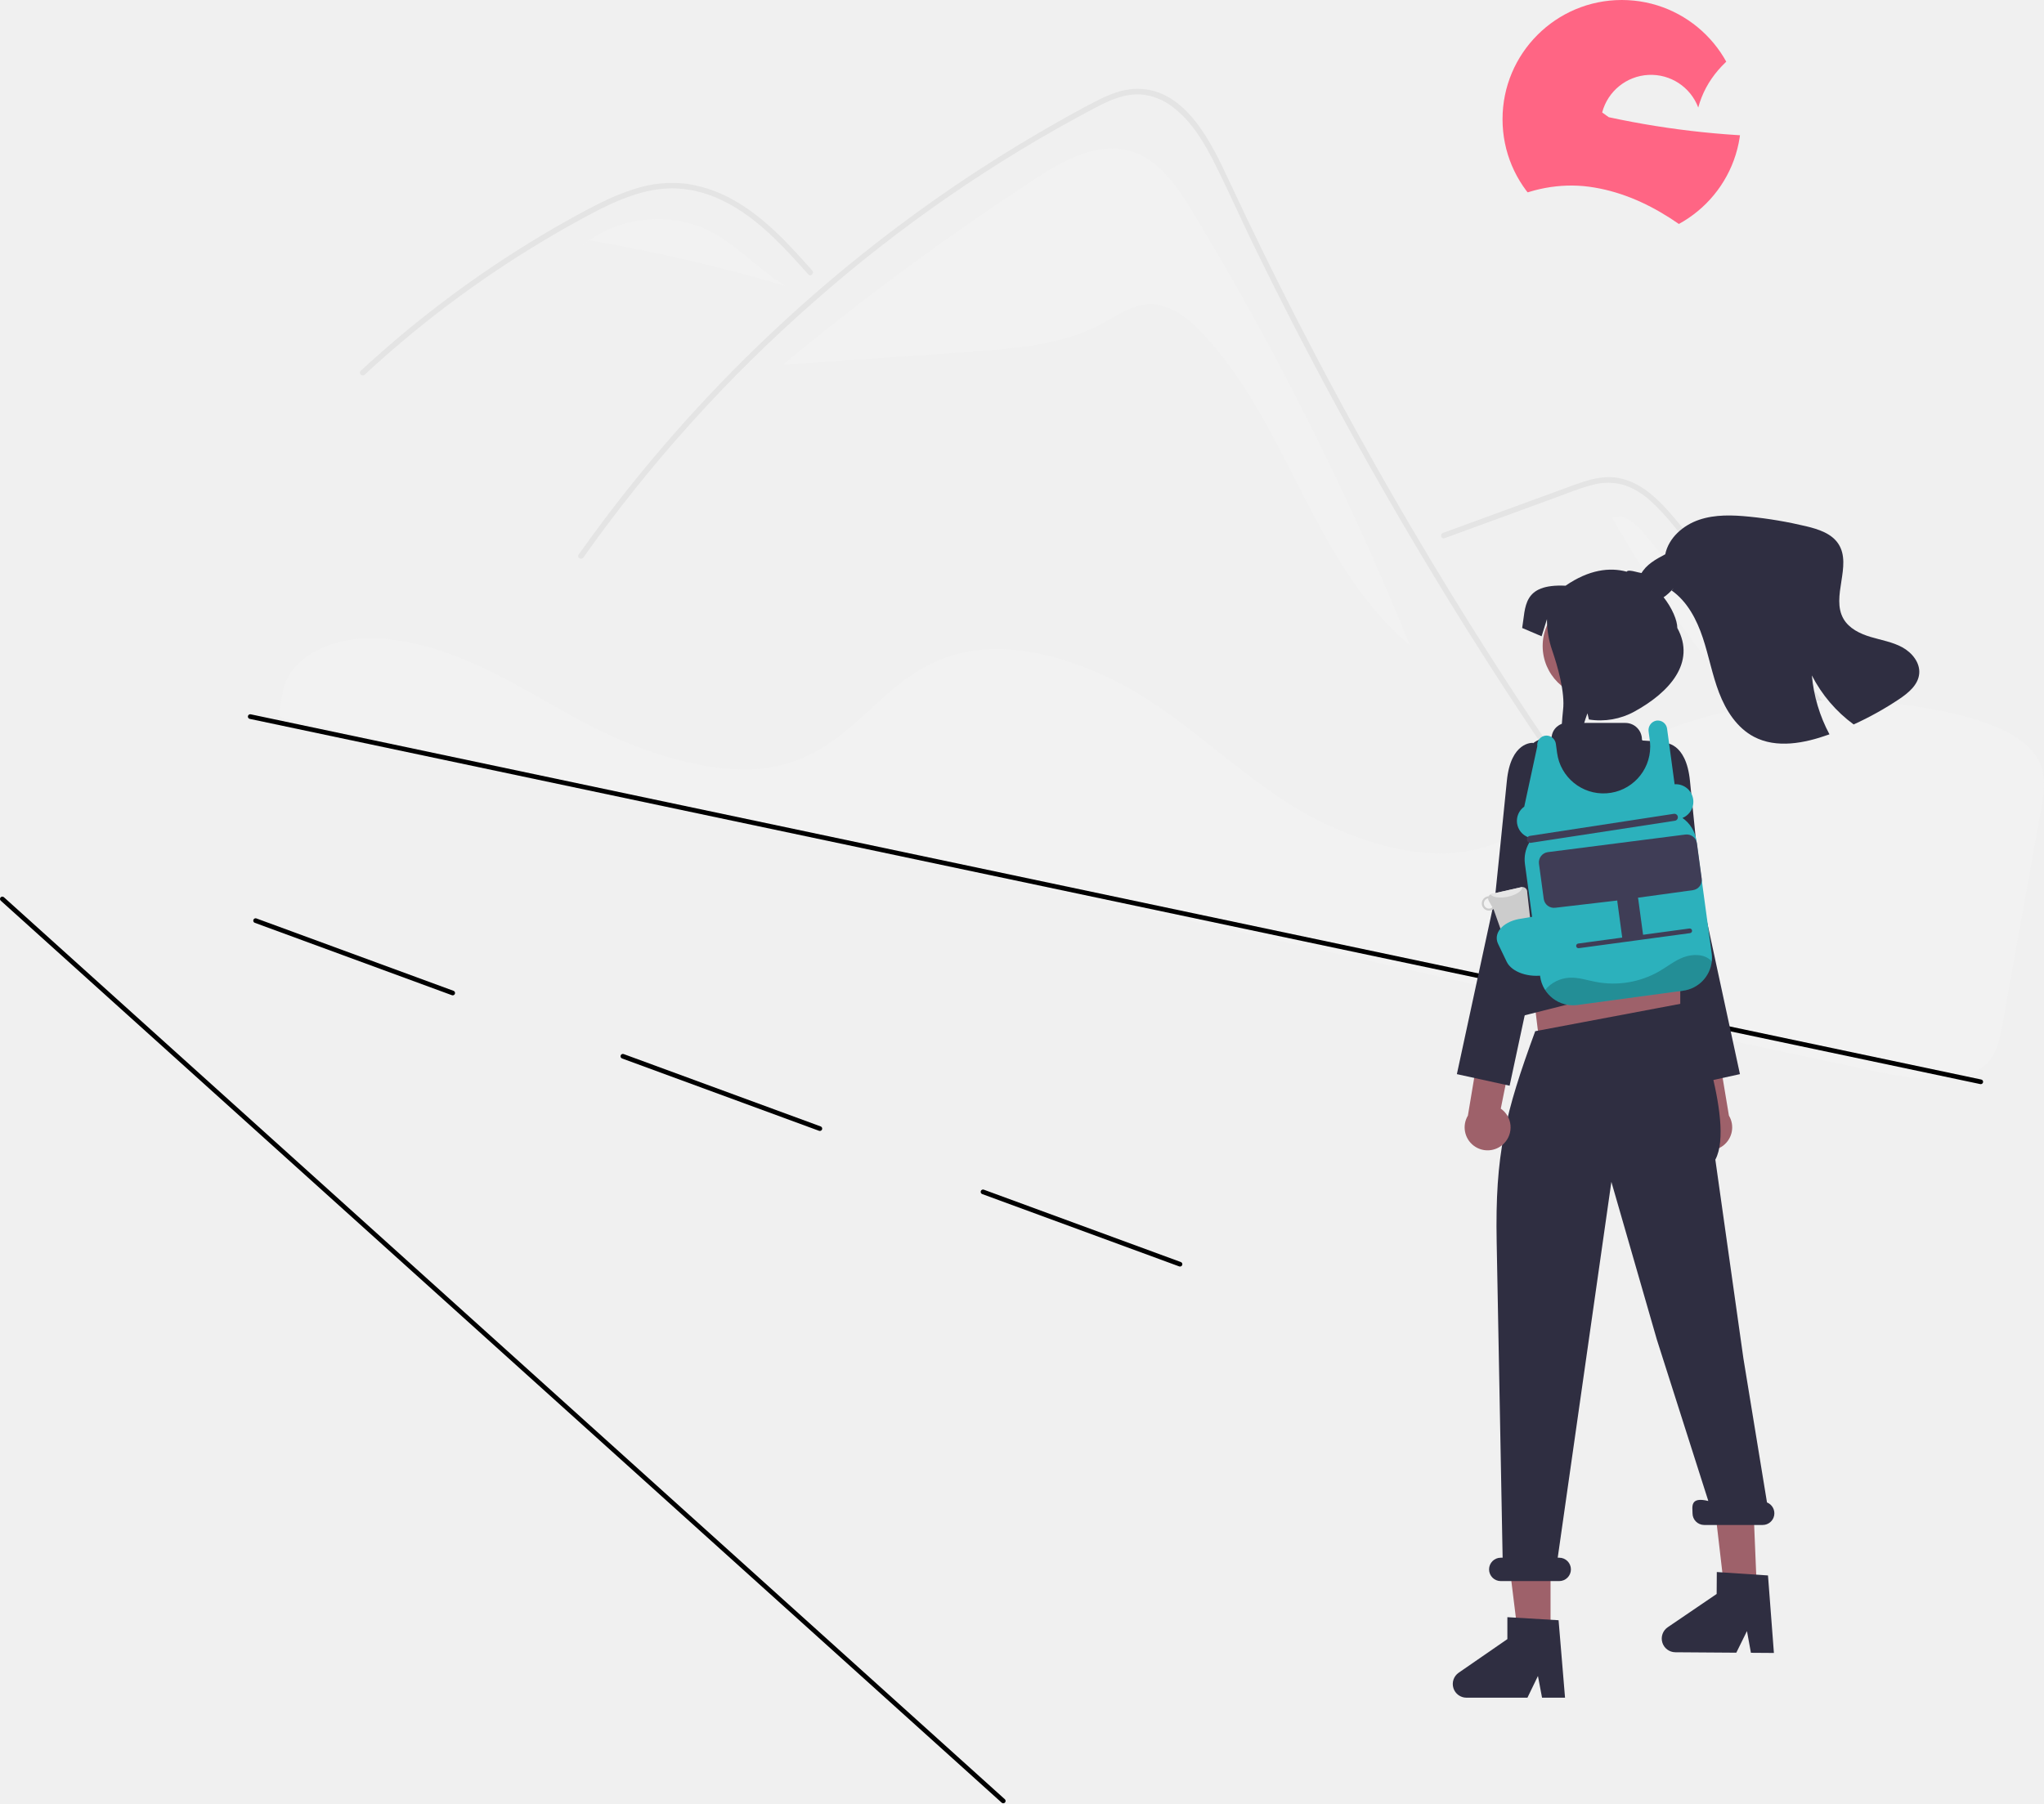
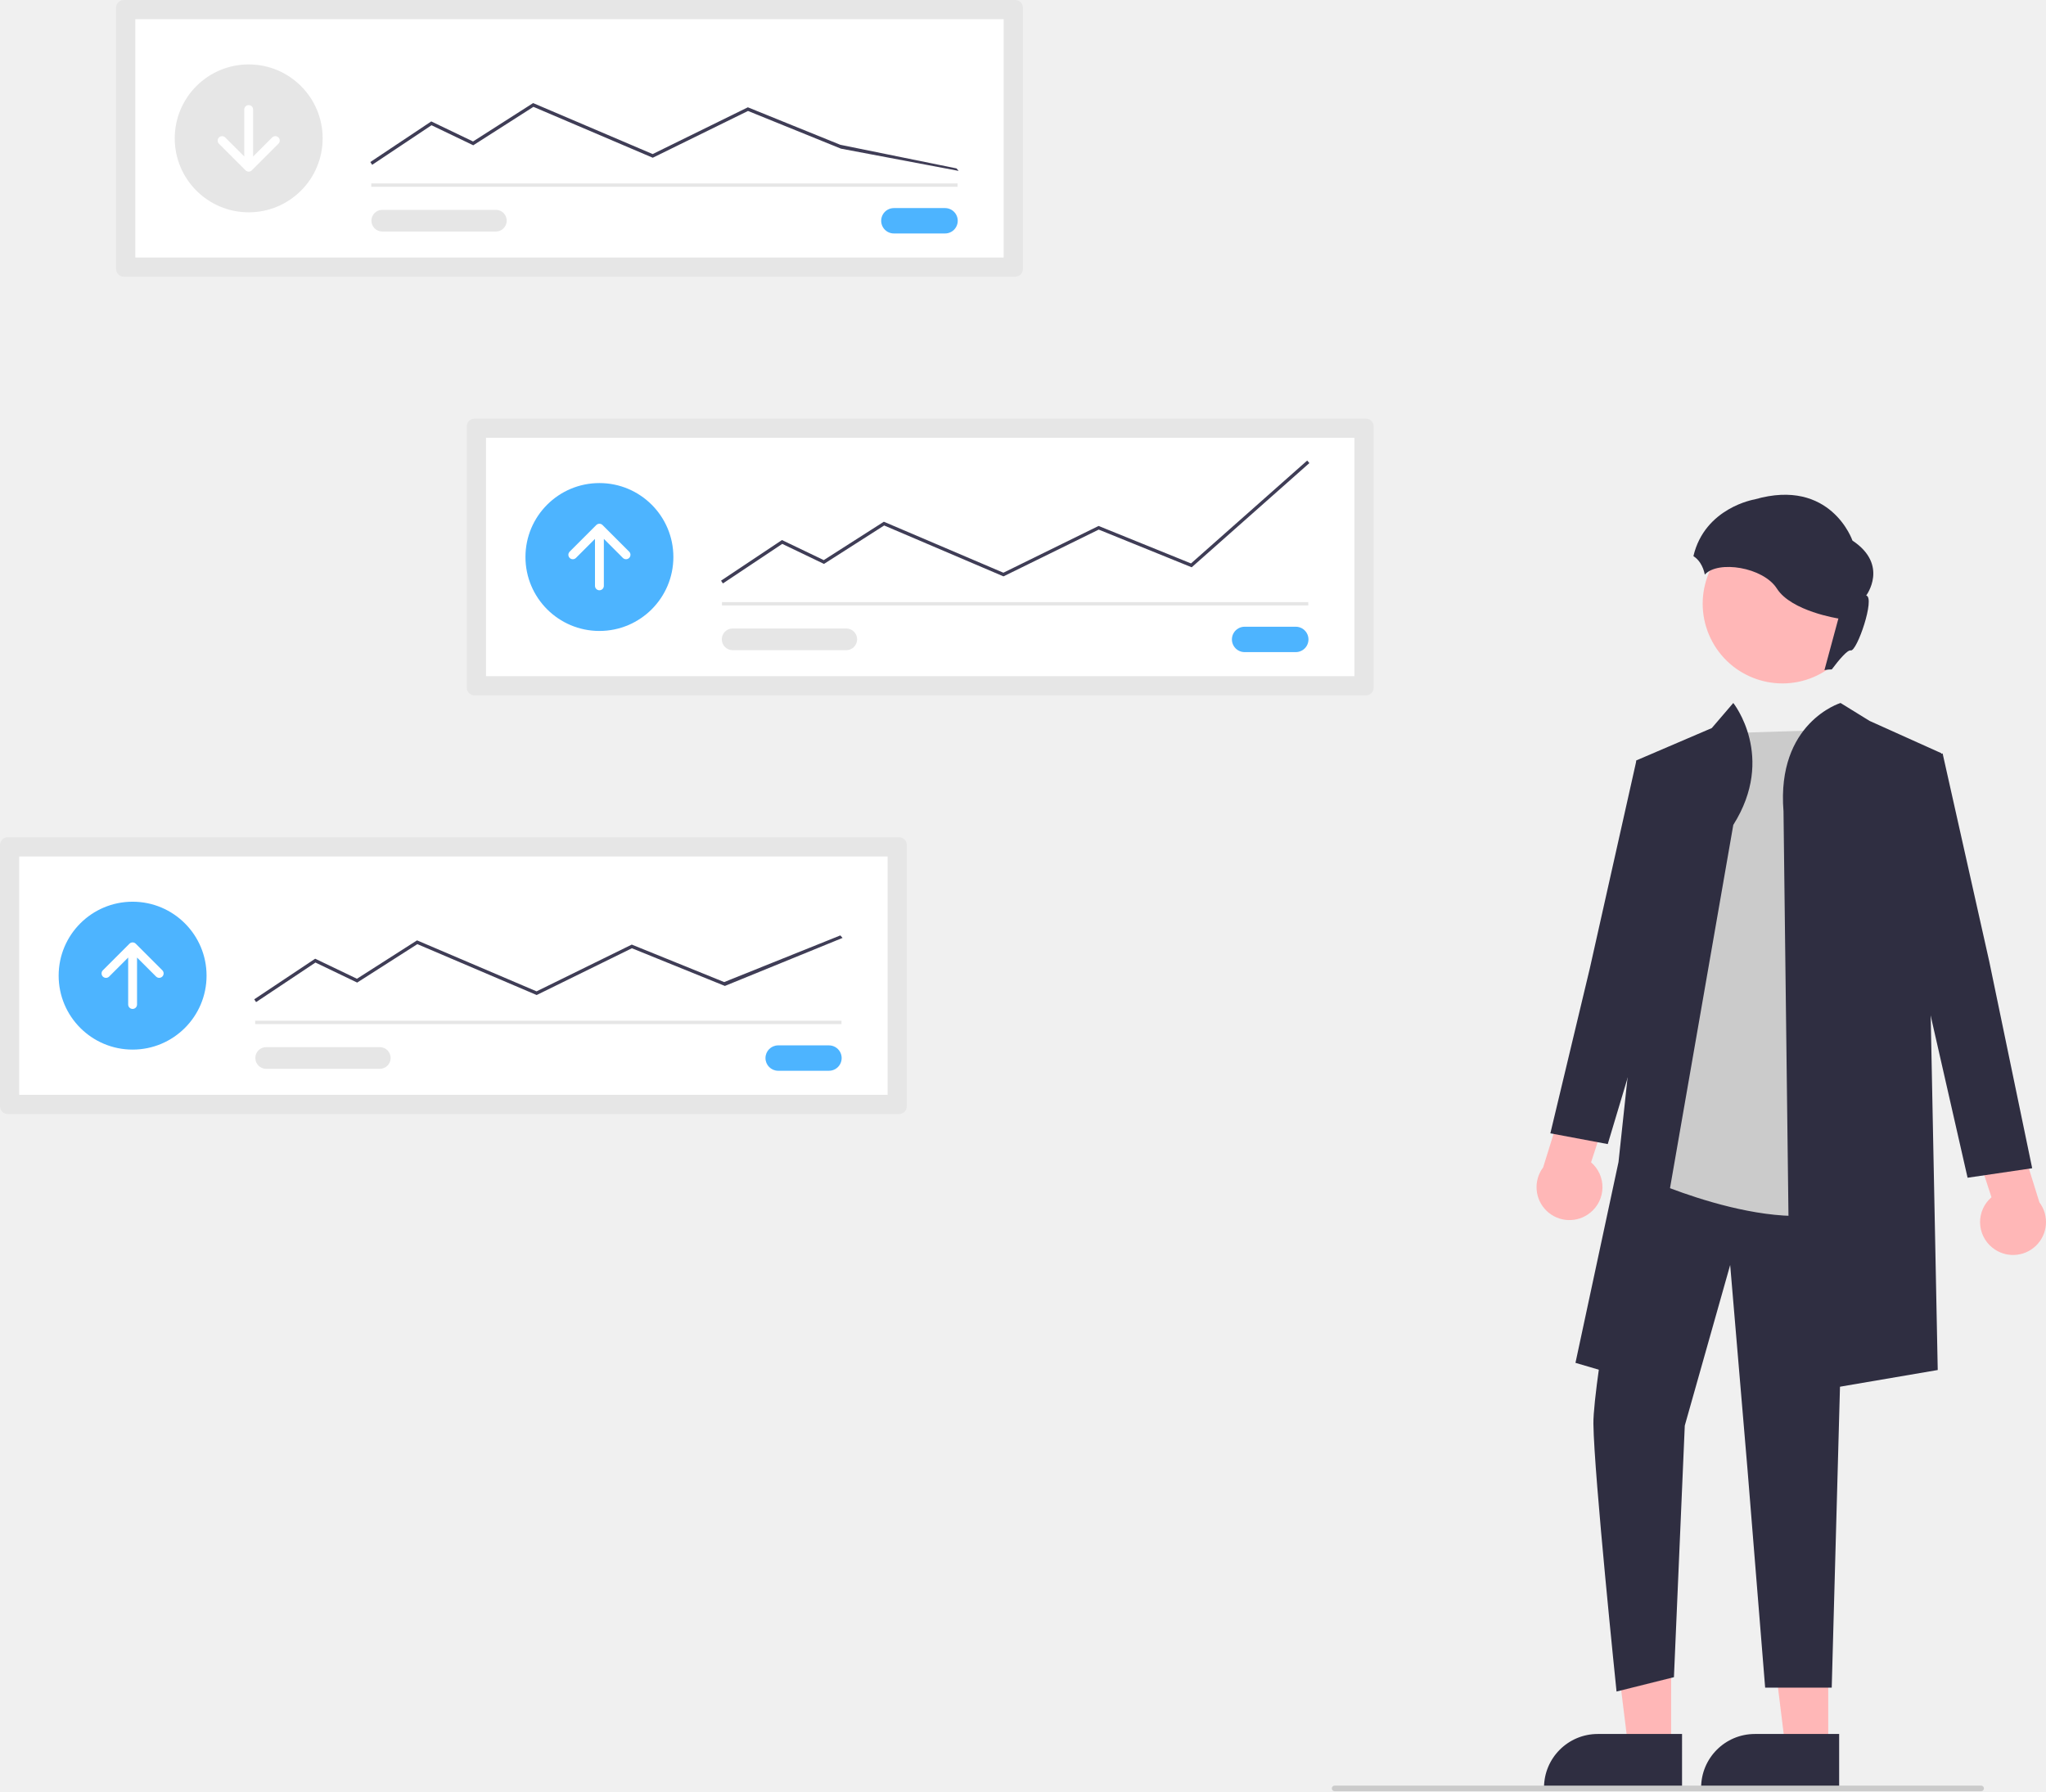
- <svg xmlns="http://www.w3.org/2000/svg" id="currentIllo" data-name="Layer 1" width="874.039" height="771.292" viewBox="0 0 874.039 771.292" class="injected-svg DownloadModal__ImageFile-sc-p17csy-5 iIfSkb grid_media">
-   <path d="M673.062,155.137c-6.611-10.934-14.444-22.608-26.712-26.178-14.207-4.135-28.802,4.079-41.181,12.184a1200.013,1200.013,0,0,0-106.794,78.684l.037.424q39.846-2.748,79.691-5.496c19.192-1.324,39.044-2.83,56.005-11.909,6.436-3.445,12.71-8.047,20.003-8.368,9.061-.398,16.962,5.93,23.17,12.541,36.727,39.109,47.355,98.916,88.558,133.276A1307.621,1307.621,0,0,0,673.062,155.137Z" transform="translate(-162.9803 -64.354)" fill="#f2f2f2" />
-   <path d="M898.816,486.852c-4.061-5.128-5.721-6.33-9.727-11.505Q840.159,412.063,797.108,344.504q-29.241-45.883-55.583-93.529-12.541-22.651-24.394-45.658-9.198-17.839-17.985-35.891c-1.675-3.437-3.303-6.891-4.923-10.352-3.817-8.139-7.563-16.318-11.585-24.346-4.583-9.151-10.162-18.744-18.578-24.891a25.346,25.346,0,0,0-13.204-5.081c-6.851-.443-13.173,2.386-19.115,5.476a615.324,615.324,0,0,0-120.996,83.438A629.917,629.917,0,0,0,412.444,302.789c-.869,1.241-2.924.055-2.047-1.193q5.18-7.325,10.565-14.492A633.399,633.399,0,0,1,582.67,136.269q15.73-10.194,32.051-19.431c5.484-3.106,10.992-6.171,16.594-9.048,5.492-2.821,11.324-5.358,17.598-5.452,21.351-.332,32.407,23.848,40,40.119q3.58,7.681,7.246,15.314,13.856,28.981,28.779,57.432,9.21,17.566,18.823,34.927,29.917,54.062,63.596,105.935c29.743,45.808,59.25,86.275,93.134,129.112C901.424,486.362,899.756,488.053,898.816,486.852Z" transform="translate(-162.9803 -64.354)" fill="#e4e4e4" />
-   <path d="M508.636,181.73c-1.24-1.383-2.473-2.766-3.722-4.149-9.846-10.889-20.411-21.652-33.931-27.894a49.228,49.228,0,0,0-20.624-4.781c-7.38.024-14.595,1.96-21.414,4.67-3.224,1.288-6.377,2.75-9.482,4.307-3.548,1.786-7.033,3.69-10.502,5.61q-9.767,5.405-19.281,11.284-18.93,11.699-36.674,25.184-9.198,6.993-18.017,14.445-8.202,6.922-16.073,14.216c-1.122,1.035-2.797-.64-1.675-1.675,1.383-1.288,2.782-2.568,4.18-3.832q5.927-5.358,12.043-10.51,11.153-9.411,22.884-18.096,18.242-13.513,37.74-25.192,9.743-5.832,19.755-11.174c2.015-1.075,4.054-2.126,6.116-3.121a97.502,97.502,0,0,1,14.54-5.919,51.724,51.724,0,0,1,21.96-2.157,57.173,57.173,0,0,1,20.261,7.009c13.275,7.42,23.572,18.894,33.591,30.091C511.323,181.184,509.655,182.867,508.636,181.73Z" transform="translate(-162.9803 -64.354)" fill="#e4e4e4" />
-   <path d="M780.643,294.569l31.811-11.635L828.249,277.157c5.144-1.881,10.276-4.023,15.593-5.37a24.6,24.6,0,0,1,14.114.18,32.529,32.529,0,0,1,11.008,6.824,89.337,89.337,0,0,1,9.029,9.642c3.439,4.133,6.827,8.308,10.23,12.47q21.068,25.765,41.86,51.755,20.792,25.989,41.306,52.198,20.564,26.274,40.845,52.767,2.484,3.246,4.965,6.494c.914,1.196,2.973.017,2.047-1.196q-20.431-26.76-41.147-53.3-20.767-26.604-41.82-52.982-21.053-26.378-42.391-52.527-5.316-6.515-10.649-13.015c-2.999-3.655-5.965-7.35-9.254-10.753-6.039-6.245-13.583-11.764-22.614-11.914-5.31-.088-10.448,1.597-15.381,3.381-5.318,1.924-10.624,3.884-15.935,5.826l-32.034,11.716-8.008,2.929c-1.421.52-.807,2.812.63,2.286Z" transform="translate(-162.9803 -64.354)" fill="#e4e4e4" />
-   <path d="M466.796,163.388c-16.166-8.308-36.868-6.681-51.723,3.699a737.726,737.726,0,0,1,83.932,19.589C487.555,179.967,478.599,169.455,466.796,163.388Z" transform="translate(-162.9803 -64.354)" fill="#f2f2f2" />
-   <path d="M414.914,167.059l-3.112,2.53c1.053-.885,2.147-1.715,3.271-2.501C415.02,167.078,414.967,167.068,414.914,167.059Z" transform="translate(-162.9803 -64.354)" fill="#f2f2f2" />
-   <path d="M867.766,294.685c-3.131-3.812-6.517-7.803-11.201-9.351l-4.373.172A496.015,496.015,0,0,0,984.306,436.543Q926.036,365.614,867.766,294.685Z" transform="translate(-162.9803 -64.354)" fill="#f2f2f2" />
-   <path d="M667.565,606.081a.992.992,0,0,1-.345-.062l-84.261-30.953a1.0 1,0,0,1,.689-1.877L667.91,604.142a1.0 1,0,0,1-.345,1.938Z" transform="translate(-162.9803 -64.354)" />
-   <path d="M513.565,548.081a.992.992,0,0,1-.345-.062l-84.261-30.953a1.0 1,0,0,1,.689-1.877L513.91,546.142a1.0 1,0,0,1-.345,1.938Z" transform="translate(-162.9803 -64.354)" />
-   <path d="M356.565,490.081a.992.992,0,0,1-.345-.062l-84.261-30.953a1.0 1,0,1,1,.689-1.877L356.91,488.142a1.0 1,0,0,1-.345,1.938Z" transform="translate(-162.9803 -64.354)" />
-   <path d="M340.778,339.738c-3.513-.785-7.07-1.405-10.583-1.837l-.511-.063c-23.321-2.777-43.01,6.958-45.796,22.645l-.495,2.838c-.309,1.795-.643,3.725-1.04,5.86-.192,1.054.867,2.132,2.407,2.476L845.649,497.037c39.607,8.564,79.087,17.024,117.337,25.144a177.652,177.652,0,0,0,21.711,3.511c10.927.926,18.927-.293,24.46-3.725l.001 0c6.877-4.253,8.607-11.157,10.019-19.078,2.846-15.997,5.877-32.793,8.897-49.538,2.661-14.758,5.316-29.477,7.832-43.574,1.478-8.369,2.281-15.869-2.879-22.891-5.596-7.598-17.581-13.494-35.623-17.527-.218-.049-.434-.097-.655-.145-56.592-12.407-117.619-2.55-151.854,24.53-3.942,3.118-7.734,6.553-11.401,9.875a158.915,158.915,0,0,1-17.302,14.232,66.95,66.95,0,0,1-10.666,5.986c-.257.125-.548.255-.851.372-.705.318-1.433.613-2.135.865a62.042,62.042,0,0,1-12.655,3.397l-.431.065c-.326.056-.678.107-1.027.147a68.206,68.206,0,0,1-7.479.589c-10.812.309-22.585-1.669-34.991-5.882a151.752,151.752,0,0,1-32.578-15.751c-10.814-6.914-20.639-14.717-30.141-22.263-4.173-3.316-8.49-6.743-12.828-10.046-.815-.622-1.618-1.23-2.434-1.842-5.313-3.969-10.177-7.354-14.871-10.348a146.281,146.281,0,0,0-37.143-17.035c-13.864-4.03-26.63-5.128-37.931-3.275a60.649,60.649,0,0,0-9.253,2.27c-13.923,4.597-23.917,13.74-33.581,22.583-12.021,10.999-24.453,22.373-44.611,25.204-23.263,3.273-53.836-7.081-74.693-17.866-6.557-3.391-13.045-7.056-19.318-10.601q-3.801-2.148-7.611-4.28c-4.993-2.785-9.099-4.982-12.918-6.915l-1.208-.614c-.673-.337-1.346-.675-2.034-1.007-4.55-2.238-8.825-4.154-13.075-5.86l-1.004-.409c-2.021-.785-3.918-1.486-5.788-2.137l-.747-.259A109.236,109.236,0,0,0,340.778,339.738Z" transform="translate(-162.9803 -64.354)" fill="#f2f2f2" />
-   <path d="M1009.981,528.062a1.009,1.009,0,0,1-.208-.021l-740-156.208a1,1,0,0,1,.413-1.957l740,156.208a1,1,0,0,1-.206,1.979Z" transform="translate(-162.9803 -64.354)" />
-   <circle cx="693.5" cy="51" r="51" fill="#ff6584" />
-   <path d="M948.516,76.224c-24.717-3.341-52.935,10.019-59.341,34.124a21.597,21.597,0,0,0-41.093,2.109l2.83,2.027a372.275,372.275,0,0,0,160.659-.726C994.377,95.688,973.233,79.565,948.516,76.224Z" transform="translate(-162.9803 -64.354)" fill="#f0f0f0" />
-   <path d="M842.516,144.224c-24.717-3.341-52.935,10.019-59.341,34.124a21.597,21.597,0,0,0-41.093,2.109l2.83,2.027a372.275,372.275,0,0,0,160.659-.726C888.377,163.688,867.233,147.565,842.516,144.224Z" transform="translate(-162.9803 -64.354)" fill="#f0f0f0" />
-   <path d="M886.872,553.437a9.76,9.76,0,0,1,1.357-14.904L872.689,461.346l17.161,5.51,12.439,74.659A9.813,9.813,0,0,1,886.872,553.437Z" transform="translate(-162.9803 -64.354)" fill="#9e616a" />
-   <path d="M863.926,390.13l10.648-8.037s9.393-.665,11.056,16.274,5.079,49.95,5.079,49.95l16.293,75.463-22.554,4.95-17.451-81.438-10.469-24.184Z" transform="translate(-162.9803 -64.354)" fill="#2f2e41" />
-   <polygon points="718.5 449 658.5 448 653.5 407 718.5 407 718.5 449" fill="#9e616a" />
-   <polygon points="663.032 699.832 649.181 699.831 642.591 646.404 663.034 646.405 663.032 699.832" fill="#9e616a" />
-   <polygon points="751.276 680.645 737.425 680.548 731.21 627.076 749.225 631.209 751.276 680.645" fill="#9e616a" />
-   <polygon points="707.954 371.691 711.092 379.851 710.465 388.011 649.04 409.286 652.088 373.574 658.993 365.414 707.954 371.691" fill="#ffb6b6" />
-   <circle cx="681.602" cy="276.32" r="21.938" fill="#9e616a" />
-   <path d="M832.208,790.486h-9.829l-1.754-9.279-4.493,9.279H790.064a5.86,5.86,0,0,1-3.33-10.682l20.817-14.377v-9.381l21.896,1.307Z" transform="translate(-162.9803 -64.354)" fill="#2f2e41" />
-   <path d="M921.523,771.351l-9.828-.069-1.689-9.292-4.558,9.248-26.067-.182a5.86,5.86,0,0,1-3.255-10.705l20.917-14.231.066-9.381,21.886,1.46Z" transform="translate(-162.9803 -64.354)" fill="#2f2e41" />
-   <path d="M918.566,706.973l-10.086-61.619-12-85c8.788-16.32-11-67-11-67l-2.793.134L819.467,505.415l.014-.061c-12.931,35.268-17.215,52.691-16.506,90.248l2.547,135.01h-.799a5,5,0,0,0,0,10h25a5,5,0,0,0,0-10h-.645l22.947-160.757L871.48,637.354l22,69c-8-2-6.758,2.634-6.758,5.258a5,5,0,0,0,5,5h25a4.995,4.995,0,0,0,1.844-9.639Z" transform="translate(-162.9803 -64.354)" fill="#2f2e41" />
-   <path d="M890.403,495.979l-2-20a3.987,3.987,0,0,0-3.605-2.995c-.833-9.527-4.339-50.629-4.549-52.421l-.008-.076-1.594-34.058a5.037,5.037,0,0,0-4.703-4.79l-8.421-.55a.446.446,0,0,1-.431-.445,7.081,7.081,0,0,0-7.081-7.081H833.08a6.63,6.63,0,0,0-6.576,5.804.44.44,0,0,1-.448.396l-.003-0a11.845,11.845,0,0,0-11.915,9.824c-3.408,19.831-10.239,64.84-6.862,89.862,1.176,8.711-1.359,1.812-1.803,9.1a5.365,5.365,0,0,0,1.336,3.89c-2.058.598-2.856,2.821-2.328,4.916l-.438-.108a4,4,0,0,0,4.856,2.901L885.502,480.836C887.644,480.296,890.943,498.121,890.403,495.979Z" transform="translate(-162.9803 -64.354)" fill="#2f2e41" />
-   <path d="M806.089,553.437a9.76,9.76,0,0,0-1.357-14.904l15.54-77.187-17.161,5.51-12.439,74.659A9.813,9.813,0,0,0,806.089,553.437Z" transform="translate(-162.9803 -64.354)" fill="#9e616a" />
-   <path d="M829.034,390.13l-10.648-8.037s-9.393-.665-11.056,16.274-5.079,49.95-5.079,49.95l-16.293,75.463,22.554,4.95,17.451-81.438,10.469-24.184Z" transform="translate(-162.9803 -64.354)" fill="#2f2e41" />
-   <path d="M868.076,321.166c4.087,1.217,7.9-2.202,10.745-5.441l-1.011,1.2c6.692,4.713,10.693,12.39,13.289,20.161,2.596,7.763,4.044,15.894,6.975,23.546,2.93,7.643,7.66,15.037,14.9,18.85,9.699,5.107,21.583,2.785,31.9-.9.137-.051.266-.094.403-.146a65.737,65.737,0,0,1-7.523-25.191,59.771,59.771,0,0,0,17.873,20.967,137.213,137.213,0,0,0,19.381-10.779c3.984-2.665,8.183-6.109,8.645-10.882.471-4.738-3.067-9.065-7.24-11.344-4.173-2.279-8.971-3.05-13.529-4.421-4.55-1.362-9.194-3.599-11.584-7.711-5.509-9.459,3.761-22.8-2.151-32.02-2.913-4.533-8.568-6.349-13.812-7.609a182.606,182.606,0,0,0-24.317-4.104c-7.189-.72-14.617-.985-21.455,1.328-6.838,2.313-13.041,7.686-14.506,14.763-3.993,2.099-8.217,4.421-10.359,8.405C862.558,313.815,863.749,319.881,868.076,321.166Z" transform="translate(-162.9803 -64.354)" fill="#2f2e41" />
-   <path d="M874.177,319.572c3.914,4.903,6.044,10.205,6.044,13.38,8.13,14.859-3.496,27.623-18.356,35.753a30.443,30.443,0,0,1-19.45,3.391l-.622-2.654-.842,2.39s-9.675,31.954-12.866,33.828c1.211-5.687,2.598-32.017,3.272-37.567.933-7.554-2.32-18.799-4.667-25.638a40.366,40.366,0,0,1-2.21-13.1v-.195l-2.285,7.34-8.319-3.549c1.548-8.878,0-18.956,18.556-18.082,10.036-6.902,18.873-7.953,26.133-5.996.937-1.448,6.339,1.264,7.9.502" transform="translate(-162.9803 -64.354)" fill="#2f2e41" />
-   <path d="M894.95,475.58a14.211,14.211,0,0,1-12.22,12.5l-45.17,6.12a14.224,14.224,0,0,1-15.99-12.18l-6.51-48.14a14.175,14.175,0,0,1,1.8-9.04l-.31-2.34a7.49,7.49,0,0,1-1.78-13.14l5.58-25.85a4.007,4.007,0,0,1,3.82-4.54,4.113,4.113,0,0,1,4.13,3.63l.51,3.8a20.001,20.001,0,0,0,39.82-2.66,20.672,20.672,0,0,0-.18-2.71l-.5-3.74a4.15,4.15,0,0,1,3.18-4.69,3.999,3.999,0,0,1,4.71,3.4l3.23,23.8a7.492,7.492,0,0,1,3.35,14.41,14.165,14.165,0,0,1,5.97,9.74l6.52,48.15A14,14,0,0,1,894.95,475.58Z" transform="translate(-162.9803 -64.354)" fill="#2cb1bc" />
-   <path d="M815.906,423.559a1.502,1.502,0,0,1,1.285-1.688l61.566-9.437a1.5,1.5,0,1,1,.402,2.973l-61.566,9.437A1.502,1.502,0,0,1,815.906,423.559Z" transform="translate(-162.9803 -64.354)" fill="#3f3d56" />
-   <path d="M823.101,448.829l-2.035-15.036a4.413,4.413,0,0,1,3.782-4.965l58.801-7.522a4.413,4.413,0,0,1,4.965,3.782l2.035,15.036a4.413,4.413,0,0,1-3.782,4.965L863.381,448.32a4.413,4.413,0,0,1,.117.489l2.079,15.36,19.819-2.682a1,1,0,1,1,.268,1.982l-19.819,2.682-8.919,1.207L838.098,469.906a1,1,0,0,1-.268-1.982l18.828-2.548-2.079-15.36a4.414,4.414,0,0,1-.017-.502l-26.496,3.097A4.413,4.413,0,0,1,823.101,448.829Z" transform="translate(-162.9803 -64.354)" fill="#3f3d56" />
-   <path d="M591.98,835.646a.998.998,0,0,1-.669-.257l-428-385.792a1,1,0,0,1,1.339-1.486l428,385.792a1,1,0,0,1-.67,1.743Z" transform="translate(-162.9803 -64.354)" />
-   <path d="M816.03,445.94a2.026,2.026,0,0,0-2.15-2.17,1.864,1.864,0,0,0-.32.04l-12.66,2.86a2.085,2.085,0,0,0-1.34,1.03,2.606,2.606,0,0,0-.55.08,3.076,3.076,0,1,0,1.36,6,3.118,3.118,0,0,0,1.24-.6l4.29,12.08a2.015,2.015,0,0,0,2.21.97l8.23-1.86a2.043,2.043,0,0,0,1.57-1.82Zm-15.85,6.98a2.2,2.2,0,0,1-.98-4.29c.04-.01.08,0,.12-.01a2.071,2.071,0,0,0,.27,1.04L801.16,452.4A2.071,2.071,0,0,1,800.18,452.92Z" transform="translate(-162.9803 -64.354)" fill="#ccc" />
-   <path d="M813.88,443.77c.12,1.6-2.62,3.44-6.29,4.17-3.37.69-6.39.21-7.24-1.05a1.919,1.919,0,0,1,.55-.22l12.66-2.86A1.864,1.864,0,0,1,813.88,443.77Z" transform="translate(-162.9803 -64.354)" fill="#e6e6e6" />
-   <path d="M807.264,475.724l-3.675-7.646c-2.153-4.479,1.789-9.245,8.787-10.624L821,456l3.607,25.202-.747.147C816.862,482.727,809.417,480.203,807.264,475.724Z" transform="translate(-162.9803 -64.354)" fill="#2cb1bc" />
-   <g opacity="0.2">
-     <path d="M894.95,475.58a14.211,14.211,0,0,1-12.22,12.5l-45.17,6.12a14.208,14.208,0,0,1-13.87-6.42,14.512,14.512,0,0,1,10.36-5.24c3.88-.2,7.64,1.09,11.44,1.81a39.589,39.589,0,0,0,26.83-4.45c3.53-2.05,6.71-4.67,10.59-6.13,3.88-1.45,8.89-1.4,11.7,1.43A4.033,4.033,0,0,1,894.95,475.58Z" transform="translate(-162.9803 -64.354)" />
-   </g>
+ <svg xmlns="http://www.w3.org/2000/svg" data-name="Layer 1" width="727.893" height="637.36" viewBox="0 0 727.893 637.36">
+   <path id="a9fff5a8-4449-4722-8691-2681997674a8-16" data-name="fc914514-1042-4f3e-9382-2a2bd3a05a2f" d="M280.079,131.32a2.73,2.73,0,0,0-2.727,2.727v93.012a2.73,2.73,0,0,0,2.727,2.727h317.156a2.73,2.73,0,0,0,2.727-2.727V134.047a2.73,2.73,0,0,0-2.727-2.727Z" transform="translate(-236.0534 -131.32)" fill="#e6e6e6" />
+   <path id="ef08fdaa-4829-440e-93ff-da8e736c3be7-17" data-name="fc60a940-5b5f-47e1-886f-8b9349204f05" d="M284.185,222.953h308.942v-84.8h-308.942Z" transform="translate(-236.0534 -131.32)" fill="#fff" />
+   <path id="f7452840-914d-46a1-ae61-ea1c2fc2d2a5-18" data-name="b37dca77-34e7-4938-924b-74ea49a8e34b" d="M554.131,205.36a4.518,4.518,0,1,0,0,9.035h18.069a4.518,4.518,0,1,0,0-9.035Z" transform="translate(-236.0534 -131.32)" fill="#4db4ff" />
+   <rect id="b2c9f911-15af-4e19-9f72-89a224d6cf2b" data-name="a114a1b8-363a-4115-bcea-0275bda15cb1" x="132.077" y="65.278" width="208.588" height="1.189" fill="#e6e6e6" />
+   <circle id="a570d7cb-c53f-47e1-9372-81d6b1f4b9cc" data-name="fd059875-cd6f-429e-81eb-c199f1a3d666" cx="88.476" cy="49.233" r="26.311" fill="#e6e6e6" />
+   <path id="a3321d5c-167e-43b0-8c0e-18df1c8c5ae5-19" data-name="ad693766-5e26-437f-8d3d-58ce33ee9e84" d="M368.462,189.961l-.659-.989,21.675-14.45,14.863,7.135,21.379-13.659.289.123,42.24,18.019,33.867-16.637,32.887,13.333,41.323,8.4.788.89-41.875-7.911-33.077-13.411-33.88,16.642-42.452-18.109-21.408,13.677-14.85-7.128Z" transform="translate(-236.0534 -131.32)" fill="#3f3d56" />
+   <path id="f7b9bcea-10c4-4c80-b4a6-3d8e323f573e-20" data-name="ff424c2d-4733-4249-9b35-4eb43ebe2556" d="M371.993,205.983a3.863,3.863,0,0,0,0,7.725h40.41a3.863,3.863,0,0,0,.124-7.725q-.062-.001-.124,0Z" transform="translate(-236.0534 -131.32)" fill="#e6e6e6" />
+   <path d="M335.113,180.226a1.578,1.578,0,0,0-2.231-0l-0.0 0L326.107,187V170.296a1.578,1.578,0,0,0-3.156,0V187l-6.774-6.774a1.578,1.578,0,0,0-2.237,2.226l.006.006,9.468,9.468a1.578,1.578,0,0,0,2.232,0l9.468-9.468A1.578,1.578,0,0,0,335.113,180.226Z" transform="translate(-236.0534 -131.32)" fill="#fff" />
+   <path id="f7c5b60e-33a7-4042-9d2c-5c8c9116b84c-21" data-name="ebf544e0-cedc-491d-9ace-ce79788cc3b4" d="M404.854,280.283a2.73,2.73,0,0,0-2.727,2.727v93.012a2.73,2.73,0,0,0,2.727,2.727h317.157a2.73,2.73,0,0,0,2.727-2.727V283.01a2.73,2.73,0,0,0-2.727-2.727Z" transform="translate(-236.0534 -131.32)" fill="#e6e6e6" />
+   <path id="a8273e4e-93d2-47bb-9b17-df51a96534af-22" data-name="f05ecdaf-6a8f-49c4-b8a7-f7e5ce9efcf7" d="M408.961,371.916h308.943v-84.8h-308.943Z" transform="translate(-236.0534 -131.32)" fill="#fff" />
+   <path id="a87d1795-16f3-4774-9768-c375c1bdbb9e-23" data-name="a9f7bc9d-00a6-4157-bba1-ffc7ec111a68" d="M678.907,354.325a4.518,4.518,0,1,0,0,9.035H696.975a4.518,4.518,0,1,0,0-9.035H678.907Z" transform="translate(-236.0534 -131.32)" fill="#4db4ff" />
+   <rect id="b60d1a48-178f-4eb5-a9a3-9e4316169c72" data-name="a15d3d52-efbb-4636-8d15-228635c5d6e5" x="256.853" y="214.242" width="208.588" height="1.189" fill="#e6e6e6" />
+   <circle id="f066d7d6-19fd-468d-830f-1318b53822b2" data-name="e4ee77d8-efe6-4a2a-a3ed-71b8f3ee957e" cx="213.251" cy="198.197" r="26.311" fill="#4db4ff" />
+   <path id="fcead4ff-5625-4c61-90c0-6a9c2def1900-24" data-name="fc1c89ac-2b6e-4831-b128-0ac2ab1fa850" d="M493.236,338.925l-.66-.989,21.675-14.45,14.864,7.135,21.379-13.659.289.123,42.239,18.019,33.868-16.637,32.887,13.332,41.323-36.6.788.89-41.875,37.086-33.077-13.41-33.879,16.642-42.452-18.109-21.408,13.677-14.846-7.125Z" transform="translate(-236.0534 -131.32)" fill="#3f3d56" />
+   <path id="b25442e4-8332-4a87-9c30-01930e0b437c-25" data-name="bd690ac4-3df0-4871-95d5-adaa934b7c24" d="M496.769,354.946a3.863,3.863,0,1,0-.126,7.725h0q.063.001.126,0h40.41a3.863,3.863,0,0,0,0-7.725Z" transform="translate(-236.0534 -131.32)" fill="#e6e6e6" />
+   <path d="M438.721,329.844a1.578,1.578,0,0,0,2.231 0l0-0,6.774-6.774v16.704a1.578,1.578,0,1,0,3.156,0V323.07l6.774,6.774a1.578,1.578,0,1,0,2.232-2.232l-9.468-9.468a1.578,1.578,0,0,0-2.232,0l-9.468,9.468a1.578,1.578,0,0,0,0,2.232Z" transform="translate(-236.0534 -131.32)" fill="#fff" />
+   <path id="f3e6157c-e0fb-4525-9ebd-9efe95b1618f-26" data-name="b1a491a7-739b-4f1f-bff8-dbf70f6892c8" d="M238.78,429.247a2.73,2.73,0,0,0-2.727,2.727v93.012a2.73,2.73,0,0,0,2.727,2.727h317.156a2.73,2.73,0,0,0,2.727-2.727V431.974a2.73,2.73,0,0,0-2.727-2.727Z" transform="translate(-236.0534 -131.32)" fill="#e6e6e6" />
+   <path id="b96defd0-9a2c-4c45-aa8c-b5fd1840c319-27" data-name="acd48b1a-d10a-4276-b388-f016adebff0c" d="M242.887,520.88h308.943v-84.8h-308.943Z" transform="translate(-236.0534 -131.32)" fill="#fff" />
+   <path id="a2204f79-048d-45a5-9dbf-3ca685e385ac-28" data-name="bed21912-b6c9-41df-a59b-963435bac71a" d="M512.832,503.288a4.518,4.518,0,0,0,0,9.035h18.069a4.518,4.518,0,1,0,0-9.035Z" transform="translate(-236.0534 -131.32)" fill="#4db4ff" />
+   <rect id="ece8f467-8c57-41a5-b787-946f11f73852" data-name="a26455fb-834b-4368-afb2-80d86a75d46a" x="90.778" y="363.206" width="208.588" height="1.189" fill="#e6e6e6" />
+   <circle id="acd23665-8915-4d62-9edc-4433a6bf124b" data-name="f17c58cd-37a1-42e1-9e5f-26c2ec8825b4" cx="47.177" cy="347.16" r="26.311" fill="#4db4ff" />
+   <path id="b2ebcab4-d8cf-428d-87b9-c73daac40ac9-29" data-name="b803193f-4714-40c6-8606-08b9dea6d22d" d="M327.161,487.889l-.659-.989,21.675-14.451,14.863,7.135,21.38-13.663,42.528,18.141,33.867-16.637,32.883,13.337,41.323-16.6.788.89-41.87,17.089-33.077-13.41-33.879,16.642-42.452-18.109-21.407,13.678-14.85-7.128Z" transform="translate(-236.0534 -131.32)" fill="#3f3d56" />
+   <path id="aca123b7-0fc2-4f3d-89c1-779a89955e8d-30" data-name="b19b31b4-3a52-4fc9-8ed4-dc6729deb0ed" d="M330.694,503.909a3.863,3.863,0,0,0,0,7.725h40.41a3.863,3.863,0,1,0,.126-7.725q-.063-.001-.126,0Z" transform="translate(-236.0534 -131.32)" fill="#e6e6e6" />
+   <path d="M272.647,478.807a1.578,1.578,0,0,0,2.231 0l0-0,6.774-6.774v16.704a1.578,1.578,0,0,0,3.156.01V472.033l6.774,6.774a1.578,1.578,0,0,0,2.237-2.226l-.006-.006-9.468-9.468a1.578,1.578,0,0,0-2.232,0l-9.468,9.468A1.578,1.578,0,0,0,272.647,478.807Z" transform="translate(-236.0534 -131.32)" fill="#fff" />
+   <polygon points="650.421 621.963 635.192 621.962 627.948 563.225 650.423 563.226 650.421 621.963" fill="#ffb7b7" />
+   <path d="M890.358,768.045l-49.102-.002v-.621a19.113,19.113,0,0,1,19.112-19.112h.001l29.99.001Z" transform="translate(-236.0534 -131.32)" fill="#2f2e41" />
+   <polygon points="594.525 621.963 579.297 621.962 572.052 563.225 594.528 563.226 594.525 621.963" fill="#ffb7b7" />
+   <path d="M834.462,768.045l-49.102-.002v-.621a19.113,19.113,0,0,1,19.112-19.112h.001l29.99.001Z" transform="translate(-236.0534 -131.32)" fill="#2f2e41" />
+   <path d="M801.876,562.766a11.647,11.647,0,0,0,.22-17.859l8.277-25.297-14.146-8.779L785.04,546.719A11.711,11.711,0,0,0,801.876,562.766Z" transform="translate(-236.0534 -131.32)" fill="#ffb7b7" />
+   <path d="M816.966,546.066s-14.214,76.941-14.037,91.876c.214,18.023,8.233,95.263,8.233,95.263l20.417-5.104,3.859-89.526,16.148-57.138,6.211,73.285,6.234,77.09H887.717L893.022,538.41,815.69,535.858Z" transform="translate(-236.0534 -131.32)" fill="#2f2e41" />
+   <path d="M887.787,391.025l-40.834,1.276-25.521,158.231s54.232,24.883,77.201,7.018S887.787,391.025,887.787,391.025Z" transform="translate(-236.0534 -131.32)" fill="#cbcbcb" />
+   <path d="M852.696,424.841,818.242,622.63l-21.693-6.38,15.313-71.459,7.656-71.459L818.242,401.872l26.797-11.485,7.656-8.932S868.008,400.596,852.696,424.841Z" transform="translate(-236.0534 -131.32)" fill="#2f2e41" />
+   <path d="M870.56,420.013l2.552,207.721,52.318-8.932L921.603,426.117l5.104-26.797-25.521-11.485L890.852,381.455S868.008,388.388,870.56,420.013Z" transform="translate(-236.0534 -131.32)" fill="#2f2e41" />
+   <polygon points="593.673 274.38 582.189 270.552 565.6 344.563 551.563 403.262 571.98 407.09 591.121 343.287 593.673 274.38" fill="#2f2e41" />
+   <path d="M944.771,575.187a11.647,11.647,0,0,1-.22-17.859l-8.277-25.297,14.146-8.779,11.187,35.888a11.711,11.711,0,0,1-16.835,16.047Z" transform="translate(-236.0534 -131.32)" fill="#ffb7b7" />
+   <polygon points="679.625 271.896 691.109 268.068 707.698 342.079 722.977 415.683 699.997 419.064 682.177 340.803 679.625 271.896" fill="#2f2e41" />
+   <circle cx="870.173" cy="346.132" r="28.362" transform="translate(-295.4432 328.4842) rotate(-28.66322)" fill="#ffb7b7" />
+   <path d="M940.867,768.68h-230a1,1,0,0,1,0-2h230a1,1,0,0,1,0,2Z" transform="translate(-236.0534 -131.32)" fill="#cbcbcb" />
+   <path d="M860.283,309.019c27.113-7.819,34.81,14.654,34.81,14.654,13.069,8.671,4.887,19.541,4.887,19.541,3.298.733-3.296,20.03-5.495,19.542-1.173-.261-4.19,3.34-6.748,6.755a13.541,13.541,0,0,0-2.614.251l4.964-18.365s-16.733-2.564-21.863-10.624c-4.908-7.712-21.066-10.146-25.664-4.995a11.627,11.627,0,0,0-1.64-4.164,8.319,8.319,0,0,0-2.411-2.417C842.574,311.919,860.283,309.019,860.283,309.019Z" transform="translate(-236.0534 -131.32)" fill="#2f2e41" />
</svg>
